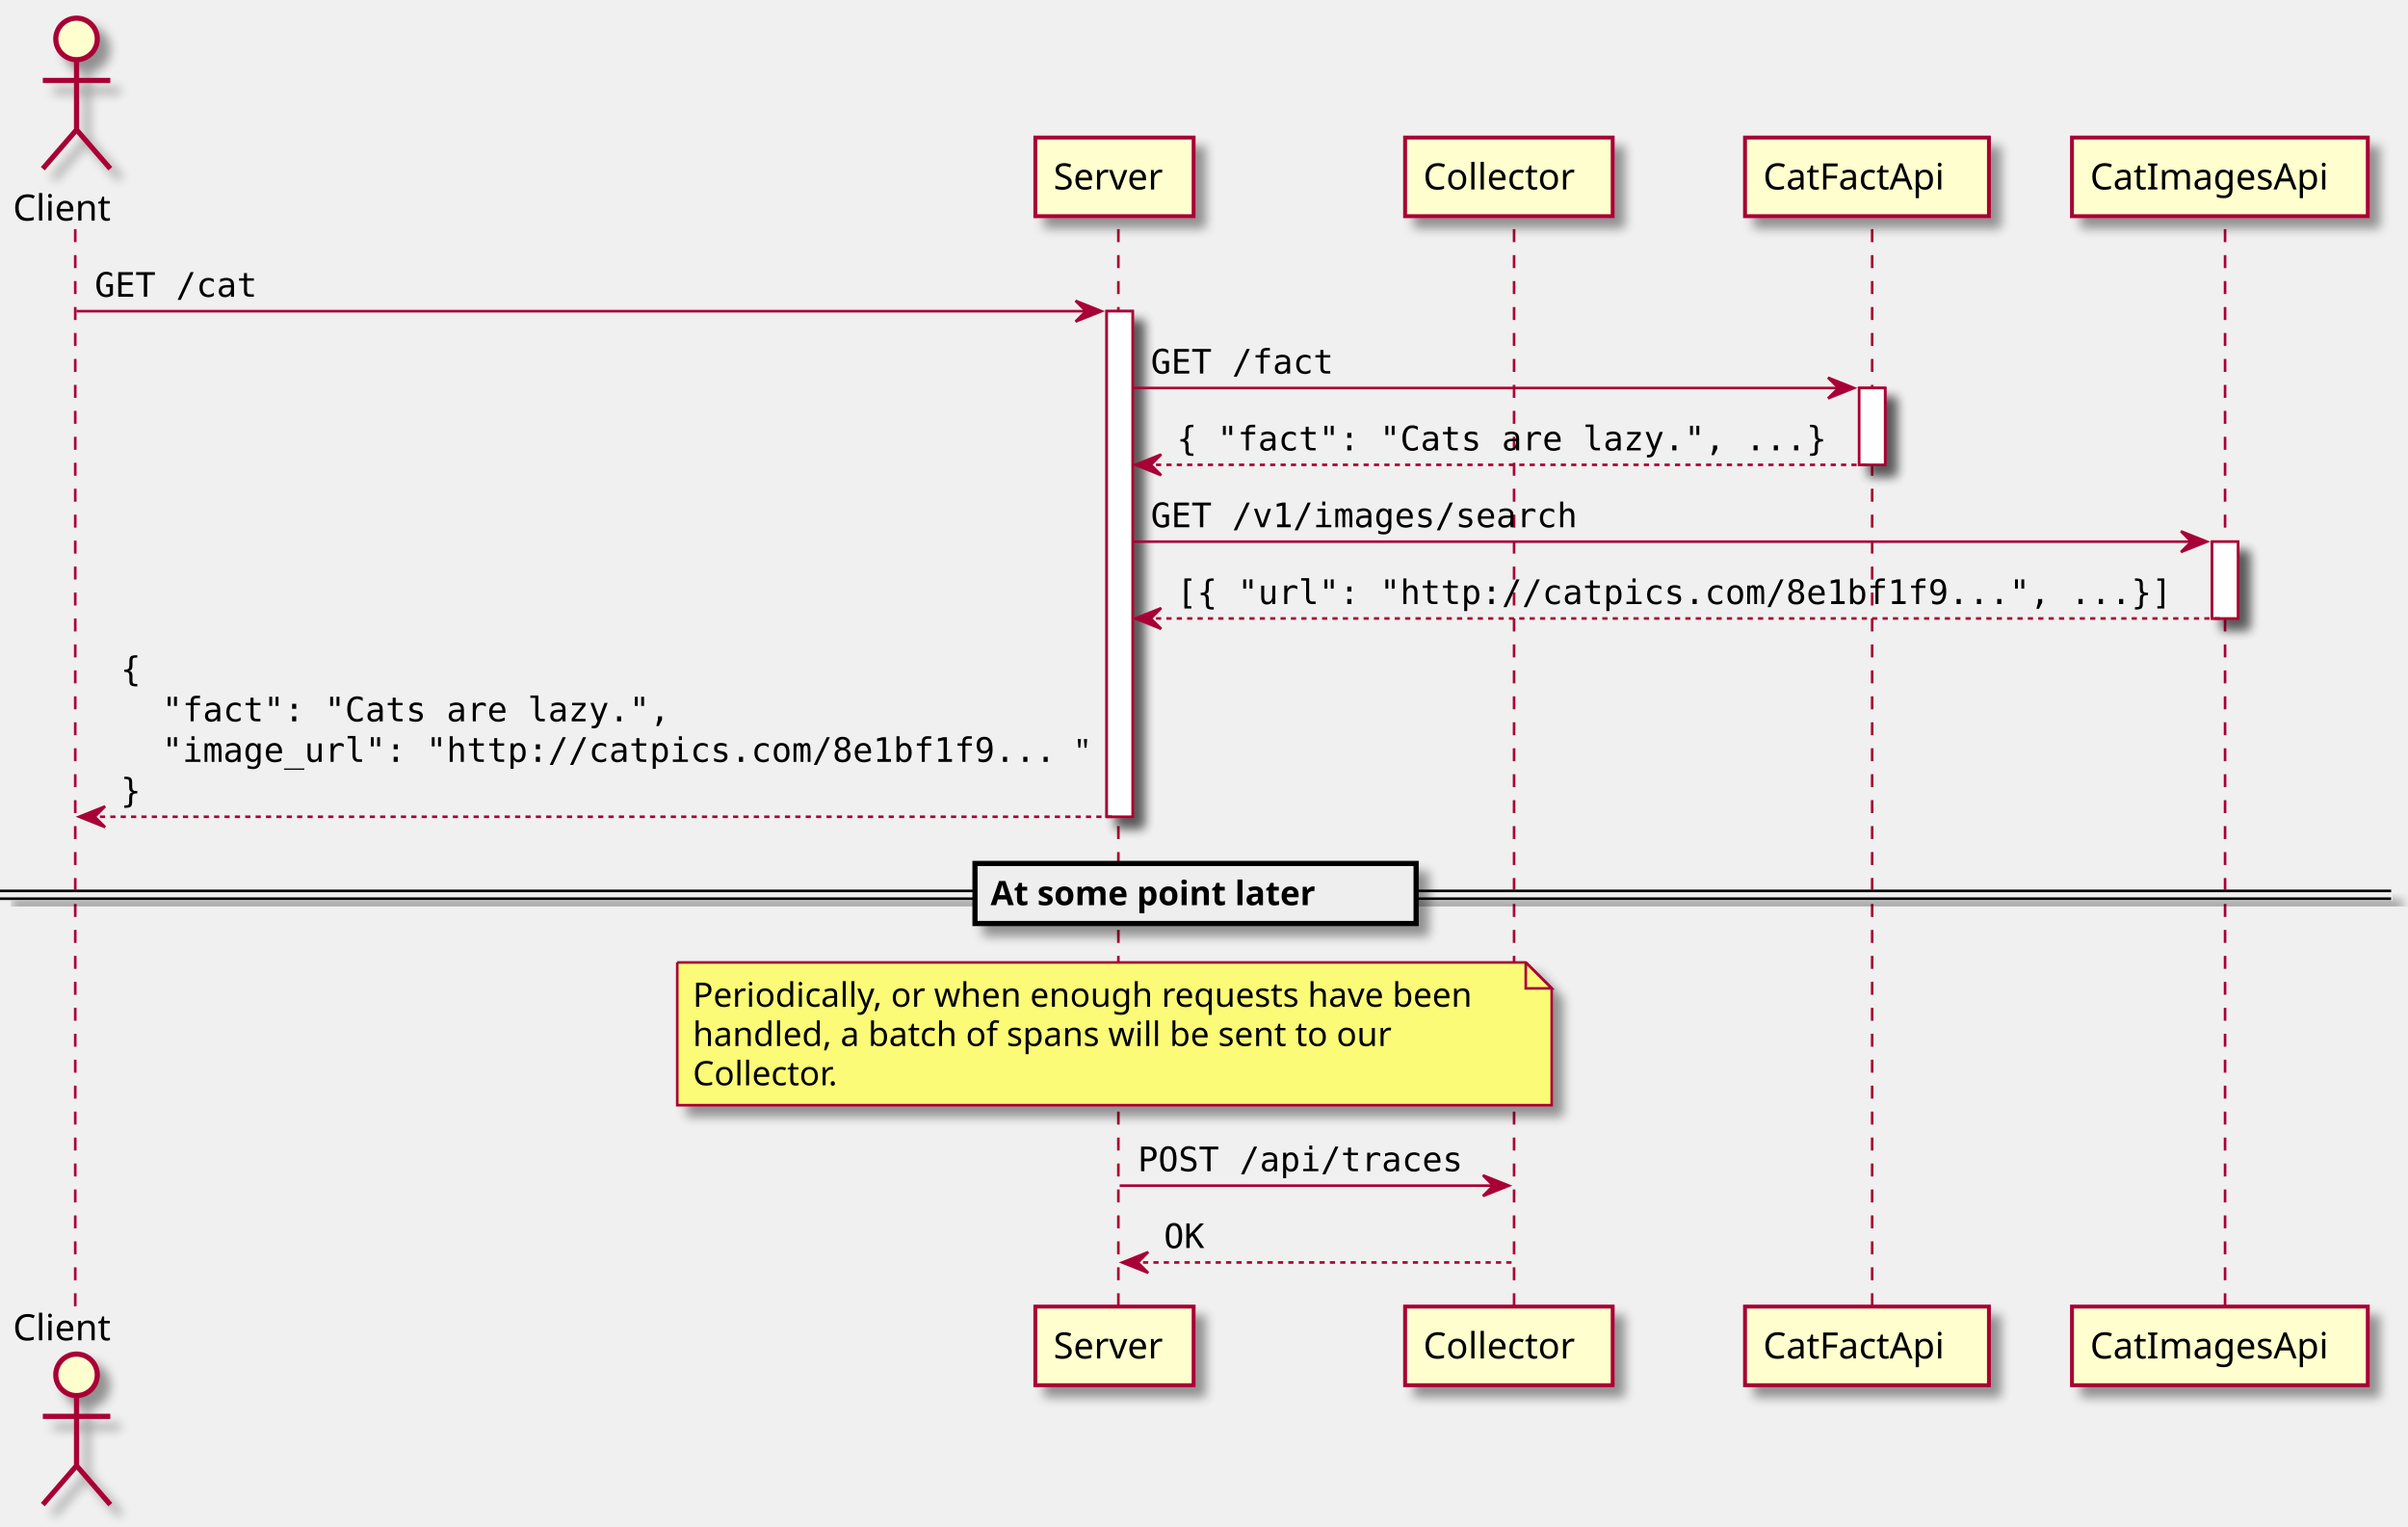
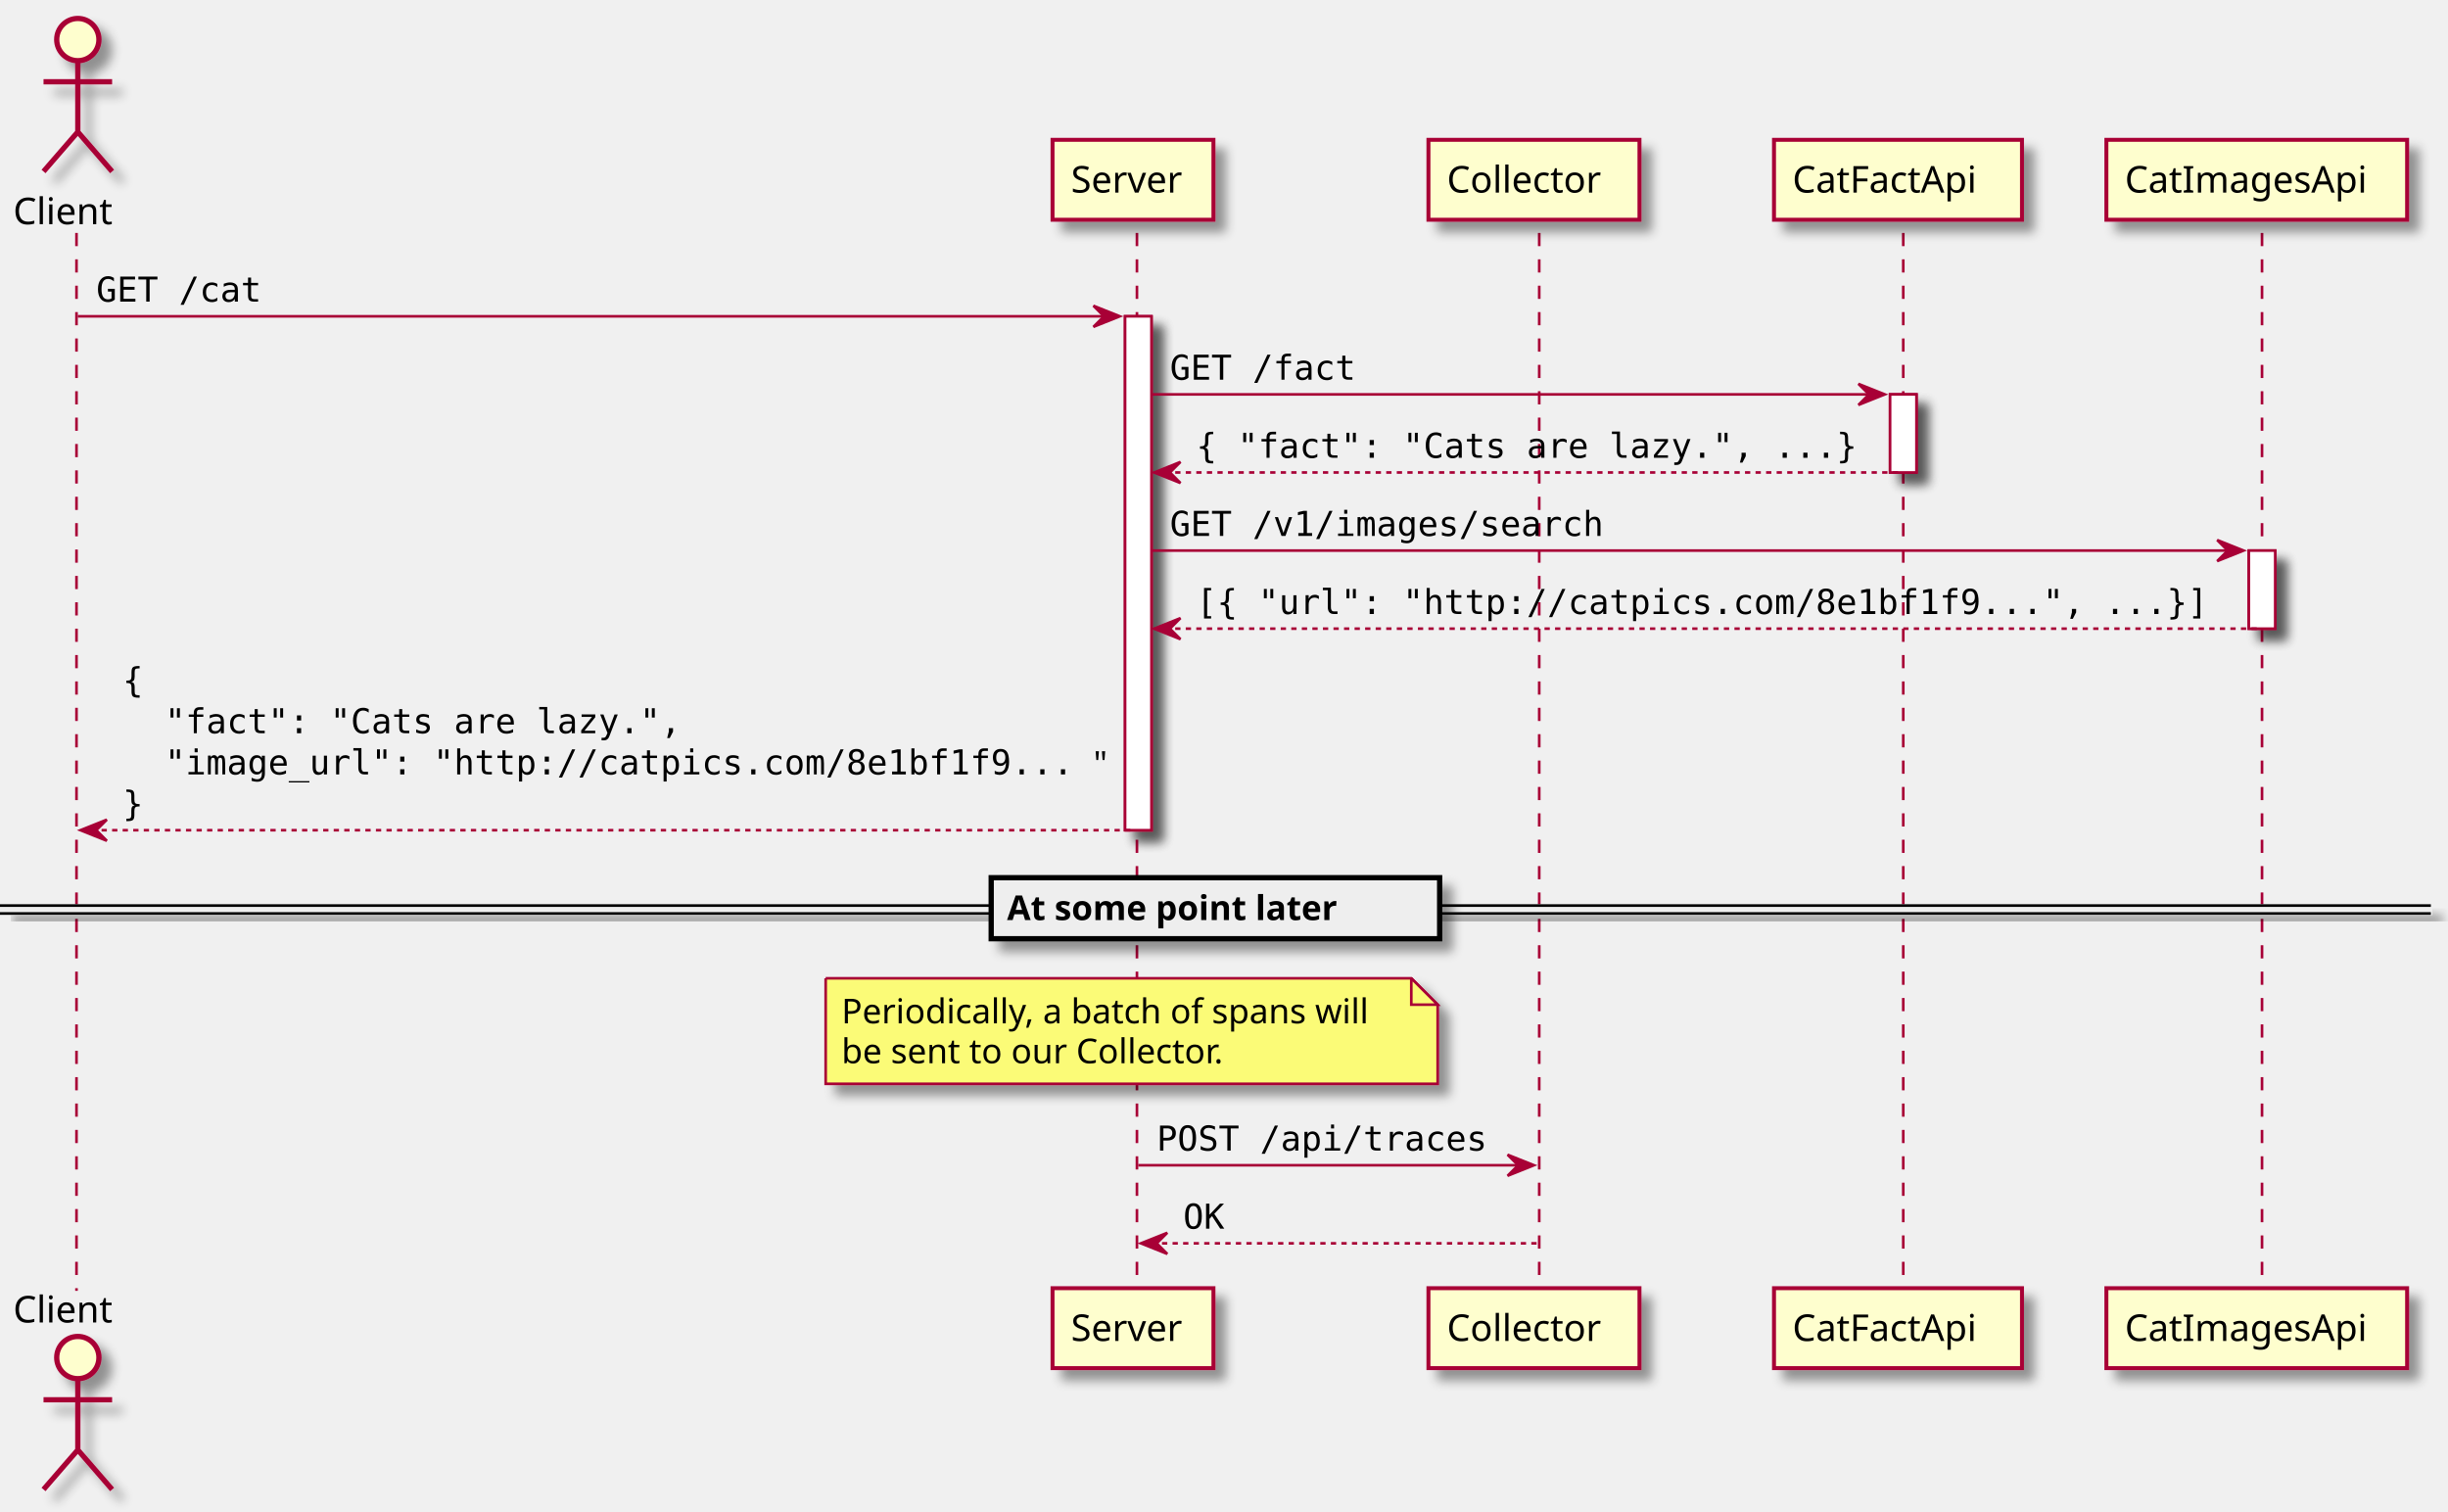
- <svg xmlns="http://www.w3.org/2000/svg" contentScriptType="application/ecmascript" contentStyleType="text/css" height="588px" preserveAspectRatio="none" style="width:928px;height:588px;background:#FFFFFF;" version="1.1" viewBox="0 0 928 588" width="928px" zoomAndPan="magnify">
+ <svg xmlns="http://www.w3.org/2000/svg" contentScriptType="application/ecmascript" contentStyleType="text/css" height="573px" preserveAspectRatio="none" style="width:928px;height:573px;background:#FFFFFF;" version="1.1" viewBox="0 0 928 573" width="928px" zoomAndPan="magnify">
  <defs>
-     <filter height="300%" id="f1eesoy8lg0l7f" width="300%" x="-1" y="-1">
+     <filter height="300%" id="f4ggx86030y9l" width="300%" x="-1" y="-1">
      <feGaussianBlur result="blurOut" stdDeviation="2.0" />
      <feColorMatrix in="blurOut" result="blurOut2" type="matrix" values="0 0 0 0 0 0 0 0 0 0 0 0 0 0 0 0 0 0 .4 0" />
      <feOffset dx="4.0" dy="4.0" in="blurOut2" result="blurOut3" />
      <feBlend in="SourceGraphic" in2="blurOut3" mode="normal" />
    </filter>
  </defs>
  <g>
-     <rect fill="#FFFFFF" filter="url(#f1eesoy8lg0l7f)" height="194.8" style="stroke:#A80036;stroke-width:1.0;" width="10" x="426.5" y="119.897" />
-     <rect fill="#FFFFFF" filter="url(#f1eesoy8lg0l7f)" height="29.6" style="stroke:#A80036;stroke-width:1.0;" width="10" x="716.5" y="149.497" />
-     <rect fill="#FFFFFF" filter="url(#f1eesoy8lg0l7f)" height="29.6" style="stroke:#A80036;stroke-width:1.0;" width="10" x="852.5" y="208.697" />
-     <line style="stroke:#A80036;stroke-width:1.0;stroke-dasharray:5.0,5.0;" x1="29" x2="29" y1="88.297" y2="504.428" />
-     <line style="stroke:#A80036;stroke-width:1.0;stroke-dasharray:5.0,5.0;" x1="431" x2="431" y1="88.297" y2="504.428" />
-     <line style="stroke:#A80036;stroke-width:1.0;stroke-dasharray:5.0,5.0;" x1="583.5" x2="583.5" y1="88.297" y2="504.428" />
-     <line style="stroke:#A80036;stroke-width:1.0;stroke-dasharray:5.0,5.0;" x1="721.5" x2="721.5" y1="88.297" y2="504.428" />
-     <line style="stroke:#A80036;stroke-width:1.0;stroke-dasharray:5.0,5.0;" x1="857.5" x2="857.5" y1="88.297" y2="504.428" />
+     <rect fill="#FFFFFF" filter="url(#f4ggx86030y9l)" height="194.8" style="stroke:#A80036;stroke-width:1.0;" width="10" x="426.5" y="119.897" />
+     <rect fill="#FFFFFF" filter="url(#f4ggx86030y9l)" height="29.6" style="stroke:#A80036;stroke-width:1.0;" width="10" x="716.5" y="149.497" />
+     <rect fill="#FFFFFF" filter="url(#f4ggx86030y9l)" height="29.6" style="stroke:#A80036;stroke-width:1.0;" width="10" x="852.5" y="208.697" />
+     <line style="stroke:#A80036;stroke-width:1.0;stroke-dasharray:5.0,5.0;" x1="29" x2="29" y1="88.297" y2="489.296" />
+     <line style="stroke:#A80036;stroke-width:1.0;stroke-dasharray:5.0,5.0;" x1="431" x2="431" y1="88.297" y2="489.296" />
+     <line style="stroke:#A80036;stroke-width:1.0;stroke-dasharray:5.0,5.0;" x1="583.5" x2="583.5" y1="88.297" y2="489.296" />
+     <line style="stroke:#A80036;stroke-width:1.0;stroke-dasharray:5.0,5.0;" x1="721.5" x2="721.5" y1="88.297" y2="489.296" />
+     <line style="stroke:#A80036;stroke-width:1.0;stroke-dasharray:5.0,5.0;" x1="857.5" x2="857.5" y1="88.297" y2="489.296" />
    <text fill="#000000" font-family="sans-serif" font-size="14" lengthAdjust="spacing" textLength="43" x="5" y="84.995">Client</text>
-     <ellipse cx="29.5" cy="15" fill="#FEFECE" filter="url(#f1eesoy8lg0l7f)" rx="8" ry="8" style="stroke:#A80036;stroke-width:2.0;" />
-     <path d="M29.5,23 L29.5,50 M16.5,31 L42.5,31 M29.5,50 L16.5,65 M29.5,50 L42.5,65 " fill="none" filter="url(#f1eesoy8lg0l7f)" style="stroke:#A80036;stroke-width:2.0;" />
-     <text fill="#000000" font-family="sans-serif" font-size="14" lengthAdjust="spacing" textLength="43" x="5" y="516.423">Client</text>
-     <ellipse cx="29.5" cy="529.725" fill="#FEFECE" filter="url(#f1eesoy8lg0l7f)" rx="8" ry="8" style="stroke:#A80036;stroke-width:2.0;" />
-     <path d="M29.5,537.725 L29.5,564.725 M16.5,545.725 L42.5,545.725 M29.5,564.725 L16.5,579.725 M29.5,564.725 L42.5,579.725 " fill="none" filter="url(#f1eesoy8lg0l7f)" style="stroke:#A80036;stroke-width:2.0;" />
-     <rect fill="#FEFECE" filter="url(#f1eesoy8lg0l7f)" height="30.297" style="stroke:#A80036;stroke-width:1.5;" width="61" x="399" y="53" />
+     <ellipse cx="29.5" cy="15" fill="#FEFECE" filter="url(#f4ggx86030y9l)" rx="8" ry="8" style="stroke:#A80036;stroke-width:2.0;" />
+     <path d="M29.5,23 L29.5,50 M16.5,31 L42.5,31 M29.5,50 L16.5,65 M29.5,50 L42.5,65 " fill="none" filter="url(#f4ggx86030y9l)" style="stroke:#A80036;stroke-width:2.0;" />
+     <text fill="#000000" font-family="sans-serif" font-size="14" lengthAdjust="spacing" textLength="43" x="5" y="501.291">Client</text>
+     <ellipse cx="29.5" cy="514.592" fill="#FEFECE" filter="url(#f4ggx86030y9l)" rx="8" ry="8" style="stroke:#A80036;stroke-width:2.0;" />
+     <path d="M29.5,522.592 L29.5,549.592 M16.5,530.592 L42.5,530.592 M29.5,549.592 L16.5,564.592 M29.5,549.592 L42.5,564.592 " fill="none" filter="url(#f4ggx86030y9l)" style="stroke:#A80036;stroke-width:2.0;" />
+     <rect fill="#FEFECE" filter="url(#f4ggx86030y9l)" height="30.297" style="stroke:#A80036;stroke-width:1.5;" width="61" x="399" y="53" />
    <text fill="#000000" font-family="sans-serif" font-size="14" lengthAdjust="spacing" textLength="47" x="406" y="72.995">Server</text>
-     <rect fill="#FEFECE" filter="url(#f1eesoy8lg0l7f)" height="30.297" style="stroke:#A80036;stroke-width:1.5;" width="61" x="399" y="503.428" />
-     <text fill="#000000" font-family="sans-serif" font-size="14" lengthAdjust="spacing" textLength="47" x="406" y="523.423">Server</text>
-     <rect fill="#FEFECE" filter="url(#f1eesoy8lg0l7f)" height="30.297" style="stroke:#A80036;stroke-width:1.5;" width="80" x="541.5" y="53" />
+     <rect fill="#FEFECE" filter="url(#f4ggx86030y9l)" height="30.297" style="stroke:#A80036;stroke-width:1.5;" width="61" x="399" y="488.296" />
+     <text fill="#000000" font-family="sans-serif" font-size="14" lengthAdjust="spacing" textLength="47" x="406" y="508.291">Server</text>
+     <rect fill="#FEFECE" filter="url(#f4ggx86030y9l)" height="30.297" style="stroke:#A80036;stroke-width:1.5;" width="80" x="541.5" y="53" />
    <text fill="#000000" font-family="sans-serif" font-size="14" lengthAdjust="spacing" textLength="66" x="548.5" y="72.995">Collector</text>
-     <rect fill="#FEFECE" filter="url(#f1eesoy8lg0l7f)" height="30.297" style="stroke:#A80036;stroke-width:1.5;" width="80" x="541.5" y="503.428" />
-     <text fill="#000000" font-family="sans-serif" font-size="14" lengthAdjust="spacing" textLength="66" x="548.5" y="523.423">Collector</text>
-     <rect fill="#FEFECE" filter="url(#f1eesoy8lg0l7f)" height="30.297" style="stroke:#A80036;stroke-width:1.5;" width="94" x="672.5" y="53" />
+     <rect fill="#FEFECE" filter="url(#f4ggx86030y9l)" height="30.297" style="stroke:#A80036;stroke-width:1.5;" width="80" x="541.5" y="488.296" />
+     <text fill="#000000" font-family="sans-serif" font-size="14" lengthAdjust="spacing" textLength="66" x="548.5" y="508.291">Collector</text>
+     <rect fill="#FEFECE" filter="url(#f4ggx86030y9l)" height="30.297" style="stroke:#A80036;stroke-width:1.5;" width="94" x="672.5" y="53" />
    <text fill="#000000" font-family="sans-serif" font-size="14" lengthAdjust="spacing" textLength="80" x="679.5" y="72.995">CatFactApi</text>
-     <rect fill="#FEFECE" filter="url(#f1eesoy8lg0l7f)" height="30.297" style="stroke:#A80036;stroke-width:1.5;" width="94" x="672.5" y="503.428" />
-     <text fill="#000000" font-family="sans-serif" font-size="14" lengthAdjust="spacing" textLength="80" x="679.5" y="523.423">CatFactApi</text>
-     <rect fill="#FEFECE" filter="url(#f1eesoy8lg0l7f)" height="30.297" style="stroke:#A80036;stroke-width:1.5;" width="114" x="798.5" y="53" />
+     <rect fill="#FEFECE" filter="url(#f4ggx86030y9l)" height="30.297" style="stroke:#A80036;stroke-width:1.5;" width="94" x="672.5" y="488.296" />
+     <text fill="#000000" font-family="sans-serif" font-size="14" lengthAdjust="spacing" textLength="80" x="679.5" y="508.291">CatFactApi</text>
+     <rect fill="#FEFECE" filter="url(#f4ggx86030y9l)" height="30.297" style="stroke:#A80036;stroke-width:1.5;" width="114" x="798.5" y="53" />
    <text fill="#000000" font-family="sans-serif" font-size="14" lengthAdjust="spacing" textLength="100" x="805.5" y="72.995">CatImagesApi</text>
-     <rect fill="#FEFECE" filter="url(#f1eesoy8lg0l7f)" height="30.297" style="stroke:#A80036;stroke-width:1.5;" width="114" x="798.5" y="503.428" />
-     <text fill="#000000" font-family="sans-serif" font-size="14" lengthAdjust="spacing" textLength="100" x="805.5" y="523.423">CatImagesApi</text>
-     <rect fill="#FFFFFF" filter="url(#f1eesoy8lg0l7f)" height="194.8" style="stroke:#A80036;stroke-width:1.0;" width="10" x="426.5" y="119.897" />
-     <rect fill="#FFFFFF" filter="url(#f1eesoy8lg0l7f)" height="29.6" style="stroke:#A80036;stroke-width:1.0;" width="10" x="716.5" y="149.497" />
-     <rect fill="#FFFFFF" filter="url(#f1eesoy8lg0l7f)" height="29.6" style="stroke:#A80036;stroke-width:1.0;" width="10" x="852.5" y="208.697" />
+     <rect fill="#FEFECE" filter="url(#f4ggx86030y9l)" height="30.297" style="stroke:#A80036;stroke-width:1.5;" width="114" x="798.5" y="488.296" />
+     <text fill="#000000" font-family="sans-serif" font-size="14" lengthAdjust="spacing" textLength="100" x="805.5" y="508.291">CatImagesApi</text>
+     <rect fill="#FFFFFF" filter="url(#f4ggx86030y9l)" height="194.8" style="stroke:#A80036;stroke-width:1.0;" width="10" x="426.5" y="119.897" />
+     <rect fill="#FFFFFF" filter="url(#f4ggx86030y9l)" height="29.6" style="stroke:#A80036;stroke-width:1.0;" width="10" x="716.5" y="149.497" />
+     <rect fill="#FFFFFF" filter="url(#f4ggx86030y9l)" height="29.6" style="stroke:#A80036;stroke-width:1.0;" width="10" x="852.5" y="208.697" />
    <polygon fill="#A80036" points="414.5,115.897,424.5,119.897,414.5,123.897,418.5,119.897" style="stroke:#A80036;stroke-width:1.0;" />
    <line style="stroke:#A80036;stroke-width:1.0;" x1="29.5" x2="420.5" y1="119.897" y2="119.897" />
    <text fill="#000000" font-family="monospace" font-size="13" lengthAdjust="spacing" textLength="64" x="36.5" y="114.335">GET /cat</text>
    <polygon fill="#A80036" points="704.5,145.497,714.5,149.497,704.5,153.497,708.5,149.497" style="stroke:#A80036;stroke-width:1.0;" />
    <line style="stroke:#A80036;stroke-width:1.0;" x1="436.5" x2="710.5" y1="149.497" y2="149.497" />
    <text fill="#000000" font-family="monospace" font-size="13" lengthAdjust="spacing" textLength="72" x="443.5" y="143.935">GET /fact</text>
    <polygon fill="#A80036" points="447.5,175.097,437.5,179.097,447.5,183.097,443.5,179.097" style="stroke:#A80036;stroke-width:1.0;" />
    <line style="stroke:#A80036;stroke-width:1.0;stroke-dasharray:2.0,2.0;" x1="441.5" x2="720.5" y1="179.097" y2="179.097" />
    <text fill="#000000" font-family="monospace" font-size="13" lengthAdjust="spacing" textLength="256" x="453.5" y="173.535">{ "fact": "Cats are lazy.", ...}</text>
    <polygon fill="#A80036" points="840.5,204.697,850.5,208.697,840.5,212.697,844.5,208.697" style="stroke:#A80036;stroke-width:1.0;" />
    <line style="stroke:#A80036;stroke-width:1.0;" x1="436.5" x2="846.5" y1="208.697" y2="208.697" />
    <text fill="#000000" font-family="monospace" font-size="13" lengthAdjust="spacing" textLength="168" x="443.5" y="203.135">GET /v1/images/search</text>
    <polygon fill="#A80036" points="447.5,234.297,437.5,238.297,447.5,242.297,443.5,238.297" style="stroke:#A80036;stroke-width:1.0;" />
    <line style="stroke:#A80036;stroke-width:1.0;stroke-dasharray:2.0,2.0;" x1="441.5" x2="856.5" y1="238.297" y2="238.297" />
    <text fill="#000000" font-family="monospace" font-size="13" lengthAdjust="spacing" textLength="392" x="453.5" y="232.735">[{ "url": "http://catpics.com/8e1bf1f9...", ...}]</text>
    <polygon fill="#A80036" points="40.5,310.697,30.5,314.697,40.5,318.697,36.5,314.697" style="stroke:#A80036;stroke-width:1.0;" />
    <line style="stroke:#A80036;stroke-width:1.0;stroke-dasharray:2.0,2.0;" x1="34.5" x2="430.5" y1="314.697" y2="314.697" />
    <text fill="#000000" font-family="monospace" font-size="13" lengthAdjust="spacing" textLength="8" x="46.5" y="262.335">{</text>
    <text fill="#000000" font-family="monospace" font-size="13" lengthAdjust="spacing" textLength="200" x="62.5" y="277.935">"fact": "Cats are lazy.",</text>
    <text fill="#000000" font-family="monospace" font-size="13" lengthAdjust="spacing" textLength="352" x="62.5" y="293.535">"image_url": "http://catpics.com/8e1bf1f9...</text>
    <text fill="#000000" font-family="sans-serif" font-size="13" lengthAdjust="spacing" textLength="5" x="414.5" y="294.031">"</text>
    <text fill="#000000" font-family="monospace" font-size="13" lengthAdjust="spacing" textLength="8" x="46.5" y="309.135">}</text>
-     <rect fill="#EEEEEE" filter="url(#f1eesoy8lg0l7f)" height="3" style="stroke:#EEEEEE;stroke-width:1.0;" width="921.5" x="0" y="343.263" />
+     <rect fill="#EEEEEE" filter="url(#f4ggx86030y9l)" height="3" style="stroke:#EEEEEE;stroke-width:1.0;" width="921.5" x="0" y="343.263" />
    <line style="stroke:#000000;stroke-width:1.0;" x1="0" x2="921.5" y1="343.263" y2="343.263" />
    <line style="stroke:#000000;stroke-width:1.0;" x1="0" x2="921.5" y1="346.263" y2="346.263" />
-     <rect fill="#EEEEEE" filter="url(#f1eesoy8lg0l7f)" height="23.133" style="stroke:#000000;stroke-width:2.0;" width="170" x="375.75" y="332.697" />
+     <rect fill="#EEEEEE" filter="url(#f4ggx86030y9l)" height="23.133" style="stroke:#000000;stroke-width:2.0;" width="170" x="375.75" y="332.697" />
    <text fill="#000000" font-family="sans-serif" font-size="13" font-weight="bold" lengthAdjust="spacing" textLength="151" x="381.75" y="348.764">At some point later</text>
-     <path d="M261,370.83 L261,425.83 L598,425.83 L598,380.83 L588,370.83 L261,370.83 " fill="#FBFB77" filter="url(#f1eesoy8lg0l7f)" style="stroke:#A80036;stroke-width:1.0;" />
-     <path d="M588,370.83 L588,380.83 L598,380.83 L588,370.83 " fill="#FBFB77" style="stroke:#A80036;stroke-width:1.0;" />
-     <text fill="#000000" font-family="sans-serif" font-size="13" lengthAdjust="spacing" textLength="316" x="267" y="387.897">Periodically, or when enough requests have been</text>
-     <text fill="#000000" font-family="sans-serif" font-size="13" lengthAdjust="spacing" textLength="284" x="267" y="403.029">handled, a batch of spans will be sent to our</text>
-     <text fill="#000000" font-family="sans-serif" font-size="13" lengthAdjust="spacing" textLength="60" x="267" y="418.162">Collector.</text>
-     <polygon fill="#A80036" points="571.5,452.828,581.5,456.828,571.5,460.828,575.5,456.828" style="stroke:#A80036;stroke-width:1.0;" />
-     <line style="stroke:#A80036;stroke-width:1.0;" x1="431.5" x2="577.5" y1="456.828" y2="456.828" />
-     <text fill="#000000" font-family="monospace" font-size="13" lengthAdjust="spacing" textLength="128" x="438.5" y="451.266">POST /api/traces</text>
-     <polygon fill="#A80036" points="442.5,482.428,432.5,486.428,442.5,490.428,438.5,486.428" style="stroke:#A80036;stroke-width:1.0;" />
-     <line style="stroke:#A80036;stroke-width:1.0;stroke-dasharray:2.0,2.0;" x1="436.5" x2="582.5" y1="486.428" y2="486.428" />
-     <text fill="#000000" font-family="monospace" font-size="13" lengthAdjust="spacing" textLength="16" x="448.5" y="480.866">OK</text>
+     <path d="M313,370.83 L313,410.83 L545,410.83 L545,380.83 L535,370.83 L313,370.83 " fill="#FBFB77" filter="url(#f4ggx86030y9l)" style="stroke:#A80036;stroke-width:1.0;" />
+     <path d="M535,370.83 L535,380.83 L545,380.83 L535,370.83 " fill="#FBFB77" style="stroke:#A80036;stroke-width:1.0;" />
+     <text fill="#000000" font-family="sans-serif" font-size="13" lengthAdjust="spacing" textLength="211" x="319" y="387.897">Periodically, a batch of spans will</text>
+     <text fill="#000000" font-family="sans-serif" font-size="13" lengthAdjust="spacing" textLength="154" x="319" y="403.029">be sent to our Collector.</text>
+     <polygon fill="#A80036" points="571.5,437.695,581.5,441.695,571.5,445.695,575.5,441.695" style="stroke:#A80036;stroke-width:1.0;" />
+     <line style="stroke:#A80036;stroke-width:1.0;" x1="431.5" x2="577.5" y1="441.695" y2="441.695" />
+     <text fill="#000000" font-family="monospace" font-size="13" lengthAdjust="spacing" textLength="128" x="438.5" y="436.133">POST /api/traces</text>
+     <polygon fill="#A80036" points="442.5,467.296,432.5,471.296,442.5,475.296,438.5,471.296" style="stroke:#A80036;stroke-width:1.0;" />
+     <line style="stroke:#A80036;stroke-width:1.0;stroke-dasharray:2.0,2.0;" x1="436.5" x2="582.5" y1="471.296" y2="471.296" />
+     <text fill="#000000" font-family="monospace" font-size="13" lengthAdjust="spacing" textLength="16" x="448.5" y="465.733">OK</text>
  </g>
</svg>
